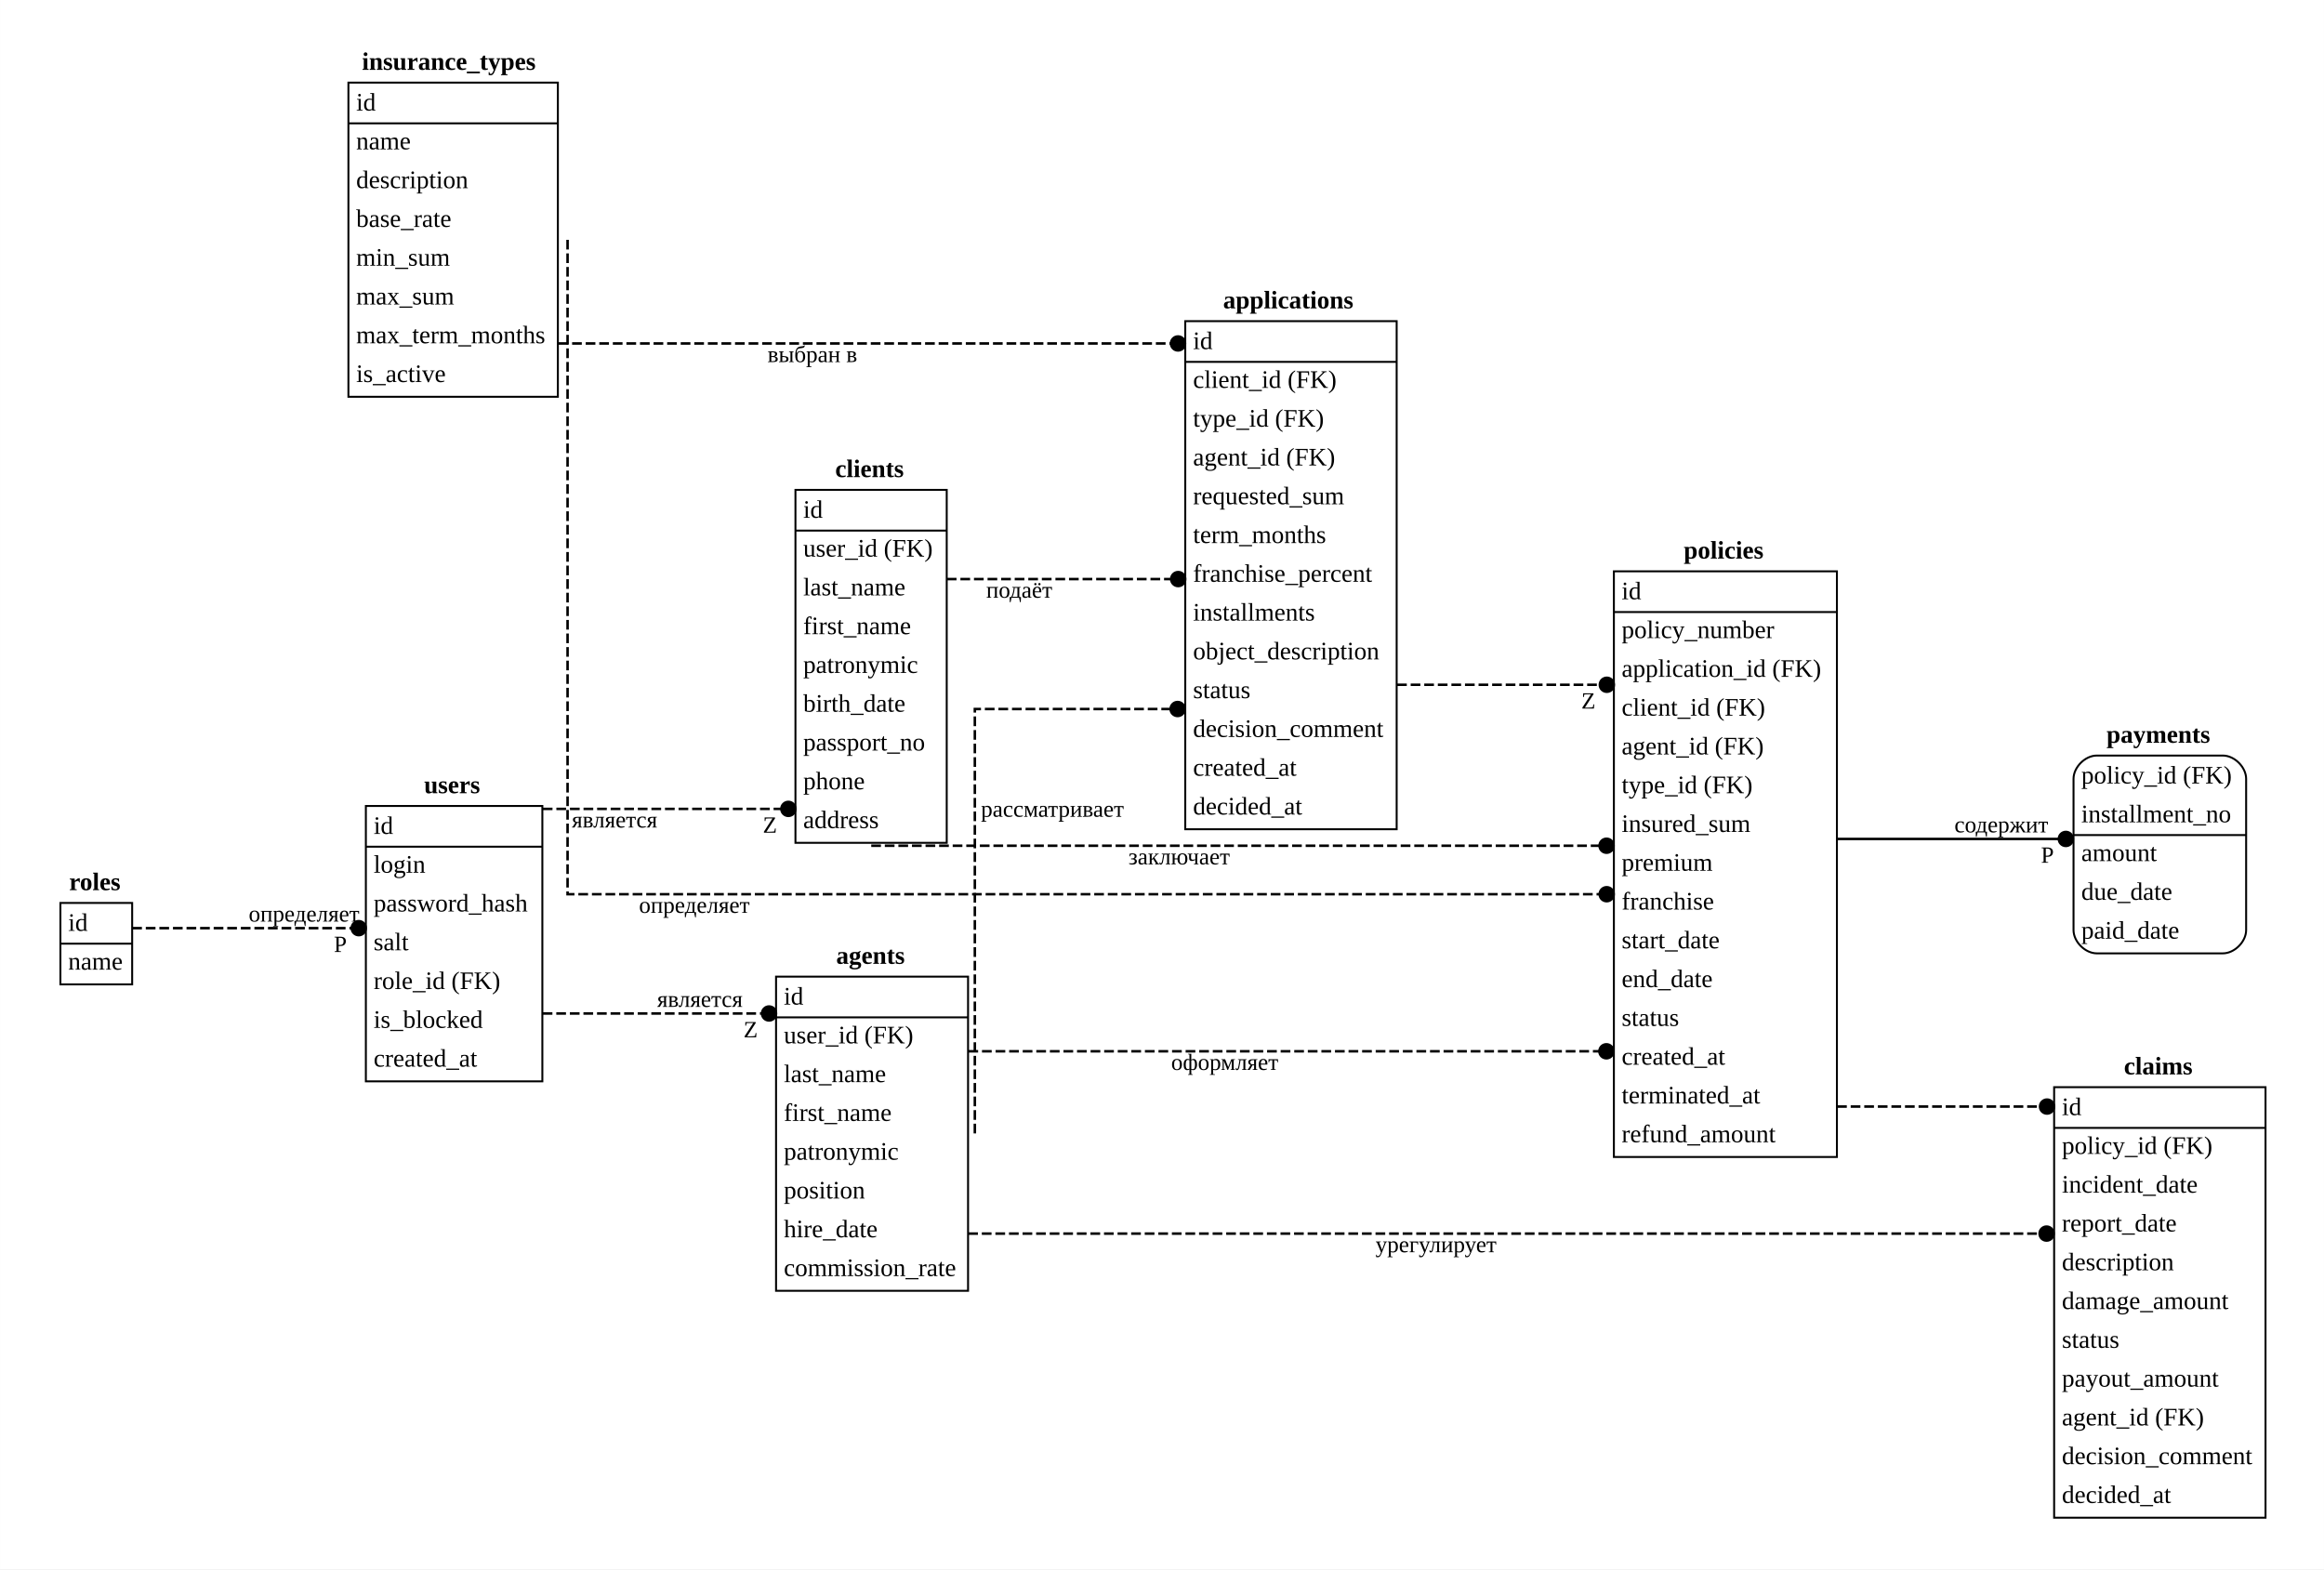
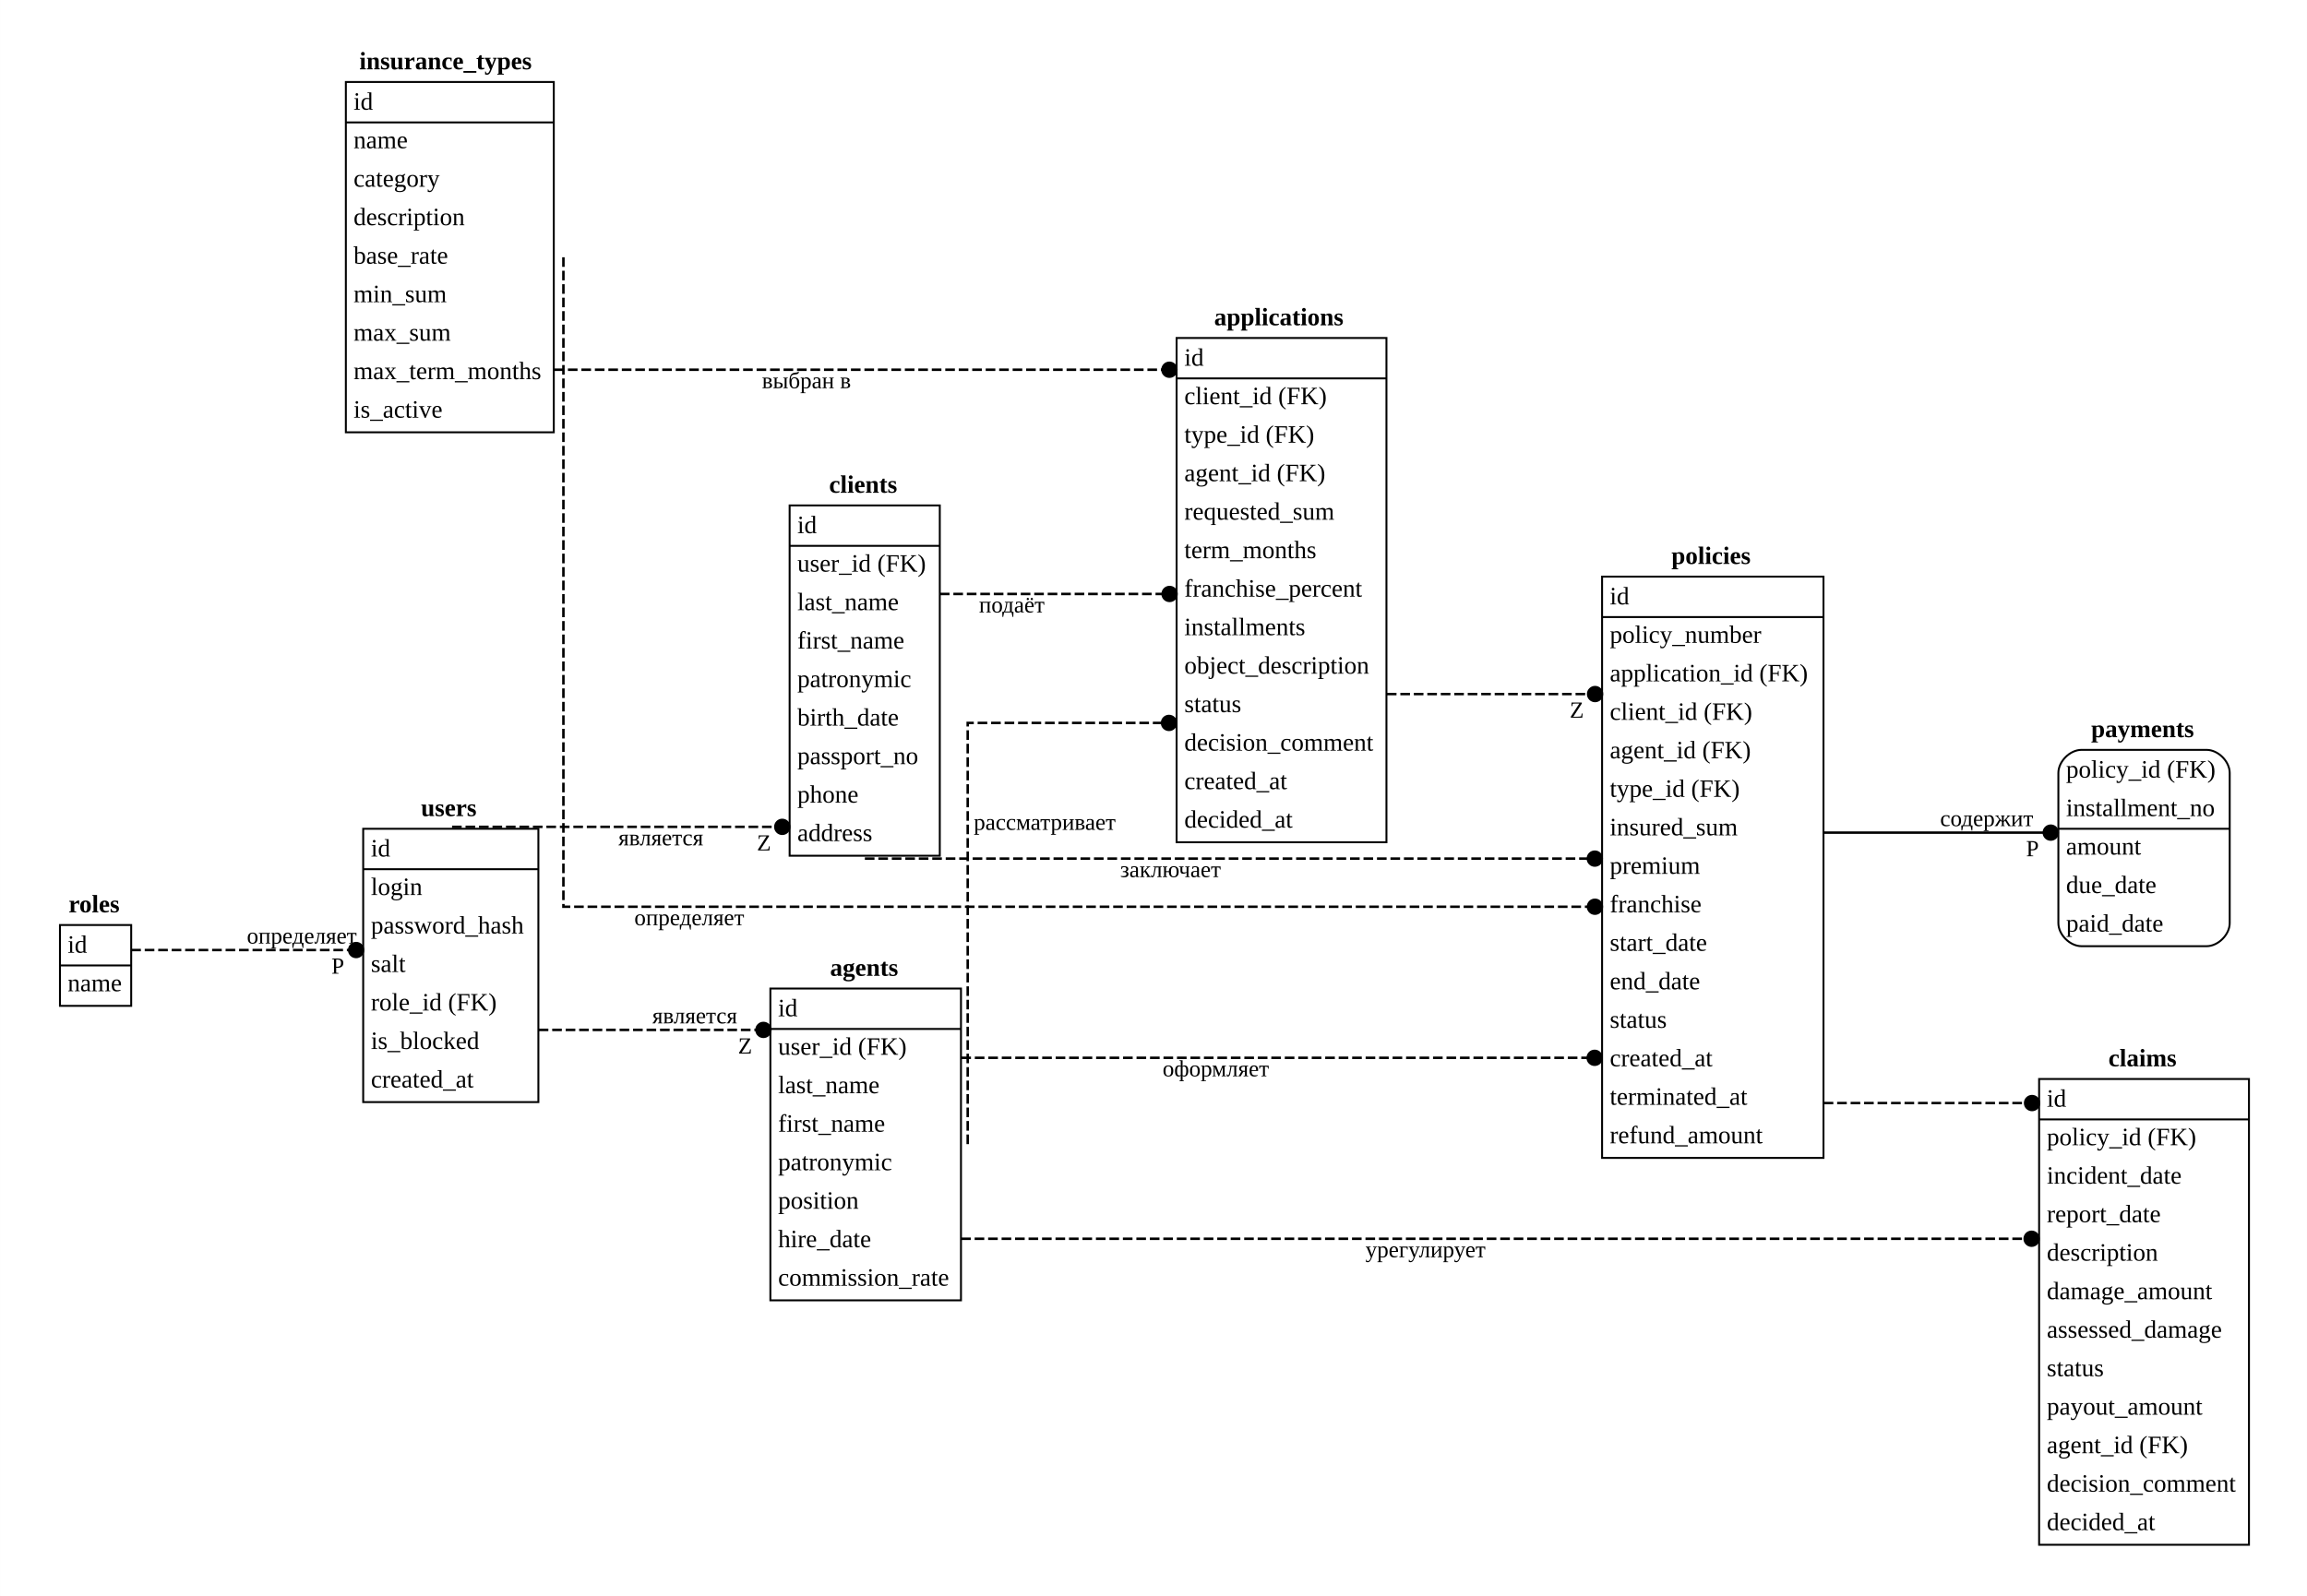
- <svg xmlns="http://www.w3.org/2000/svg" width="1198pt" height="809pt" viewBox="0.00 0.00 1198.20 809.20">
-   <g id="graph0" class="graph" transform="scale(1 1) rotate(0) translate(21.6 787.6)">
-     <polygon fill="white" stroke="transparent" points="-21.6,21.6 -21.6,-787.6 1176.6,-787.6 1176.6,21.6 -21.6,21.6" />
+ <svg xmlns="http://www.w3.org/2000/svg" width="1198pt" height="829pt" viewBox="0.00 0.00 1198.20 829.20">
+   <g id="graph0" class="graph" transform="scale(1 1) rotate(0) translate(21.6 807.6)">
+     <polygon fill="white" stroke="transparent" points="-21.6,21.6 -21.6,-807.6 1176.6,-807.6 1176.6,21.6 -21.6,21.6" />
    <g id="node1" class="node">
-       <text text-anchor="start" x="14" y="-328.6" font-family="Liberation Serif" font-weight="bold" font-size="13.00">roles</text>
-       <text text-anchor="start" x="13.5" y="-307.6" font-family="Liberation Serif" font-size="13.00">id</text>
-       <text text-anchor="start" x="13.5" y="-287.6" font-family="Liberation Serif" font-size="13.00">name</text>
-       <polygon fill="black" stroke="black" points="9.5,-301 9.5,-301 46.5,-301 46.5,-301 9.5,-301" />
-       <polygon fill="none" stroke="black" points="9.5,-280 9.5,-322 46.5,-322 46.5,-280 9.5,-280" />
+       <text text-anchor="start" x="14" y="-333.6" font-family="Liberation Serif" font-weight="bold" font-size="13.00">roles</text>
+       <text text-anchor="start" x="13.5" y="-312.6" font-family="Liberation Serif" font-size="13.00">id</text>
+       <text text-anchor="start" x="13.5" y="-292.6" font-family="Liberation Serif" font-size="13.00">name</text>
+       <polygon fill="black" stroke="black" points="9.5,-306 9.5,-306 46.5,-306 46.5,-306 9.5,-306" />
+       <polygon fill="none" stroke="black" points="9.5,-285 9.5,-327 46.5,-327 46.5,-285 9.5,-285" />
    </g>
    <g id="node2" class="node">
-       <text text-anchor="start" x="197" y="-378.6" font-family="Liberation Serif" font-weight="bold" font-size="13.00">users</text>
-       <text text-anchor="start" x="171" y="-357.6" font-family="Liberation Serif" font-size="13.00">id</text>
-       <text text-anchor="start" x="171" y="-337.6" font-family="Liberation Serif" font-size="13.00">login</text>
-       <text text-anchor="start" x="171" y="-317.6" font-family="Liberation Serif" font-size="13.00">password_hash</text>
-       <text text-anchor="start" x="171" y="-297.6" font-family="Liberation Serif" font-size="13.00">salt</text>
-       <text text-anchor="start" x="171" y="-277.6" font-family="Liberation Serif" font-size="13.00">role_id (FK)</text>
-       <text text-anchor="start" x="171" y="-257.6" font-family="Liberation Serif" font-size="13.00">is_blocked</text>
-       <text text-anchor="start" x="171" y="-237.6" font-family="Liberation Serif" font-size="13.00">created_at</text>
-       <polygon fill="black" stroke="black" points="167,-351 167,-351 258,-351 258,-351 167,-351" />
-       <polygon fill="none" stroke="black" points="167,-230 167,-372 258,-372 258,-230 167,-230" />
+       <text text-anchor="start" x="197" y="-383.6" font-family="Liberation Serif" font-weight="bold" font-size="13.00">users</text>
+       <text text-anchor="start" x="171" y="-362.6" font-family="Liberation Serif" font-size="13.00">id</text>
+       <text text-anchor="start" x="171" y="-342.6" font-family="Liberation Serif" font-size="13.00">login</text>
+       <text text-anchor="start" x="171" y="-322.6" font-family="Liberation Serif" font-size="13.00">password_hash</text>
+       <text text-anchor="start" x="171" y="-302.6" font-family="Liberation Serif" font-size="13.00">salt</text>
+       <text text-anchor="start" x="171" y="-282.6" font-family="Liberation Serif" font-size="13.00">role_id (FK)</text>
+       <text text-anchor="start" x="171" y="-262.6" font-family="Liberation Serif" font-size="13.00">is_blocked</text>
+       <text text-anchor="start" x="171" y="-242.6" font-family="Liberation Serif" font-size="13.00">created_at</text>
+       <polygon fill="black" stroke="black" points="167,-356 167,-356 258,-356 258,-356 167,-356" />
+       <polygon fill="none" stroke="black" points="167,-235 167,-377 258,-377 258,-235 167,-235" />
    </g>
    <g id="edge1" class="edge">
-       <path fill="none" stroke="black" stroke-width="1.3" stroke-dasharray="5,2" d="M46.53,-309C46.53,-309 159.73,-309 159.73,-309" />
-       <ellipse fill="black" stroke="black" stroke-width="1.3" cx="163.33" cy="-309" rx="3.6" ry="3.6" />
-       <text text-anchor="middle" x="135.13" y="-312.4" font-family="Liberation Serif" font-size="12.00"> определяет </text>
-       <text text-anchor="middle" x="153.82" y="-296.72" font-family="Liberation Serif" font-size="12.00">P</text>
+       <path fill="none" stroke="black" stroke-width="1.3" stroke-dasharray="5,2" d="M46.53,-314C46.53,-314 159.73,-314 159.73,-314" />
+       <ellipse fill="black" stroke="black" stroke-width="1.3" cx="163.33" cy="-314" rx="3.6" ry="3.6" />
+       <text text-anchor="middle" x="135.13" y="-317.4" font-family="Liberation Serif" font-size="12.00"> определяет </text>
+       <text text-anchor="middle" x="153.82" y="-301.72" font-family="Liberation Serif" font-size="12.00">P</text>
    </g>
    <g id="node3" class="node">
-       <text text-anchor="start" x="409" y="-541.6" font-family="Liberation Serif" font-weight="bold" font-size="13.00">clients</text>
-       <text text-anchor="start" x="392.5" y="-520.6" font-family="Liberation Serif" font-size="13.00">id</text>
-       <text text-anchor="start" x="392.5" y="-500.6" font-family="Liberation Serif" font-size="13.00">user_id (FK)</text>
-       <text text-anchor="start" x="392.5" y="-480.6" font-family="Liberation Serif" font-size="13.00">last_name</text>
-       <text text-anchor="start" x="392.5" y="-460.6" font-family="Liberation Serif" font-size="13.00">first_name</text>
-       <text text-anchor="start" x="392.5" y="-440.6" font-family="Liberation Serif" font-size="13.00">patronymic</text>
-       <text text-anchor="start" x="392.5" y="-420.6" font-family="Liberation Serif" font-size="13.00">birth_date</text>
-       <text text-anchor="start" x="392.5" y="-400.6" font-family="Liberation Serif" font-size="13.00">passport_no</text>
-       <text text-anchor="start" x="392.5" y="-380.6" font-family="Liberation Serif" font-size="13.00">phone</text>
-       <text text-anchor="start" x="392.5" y="-360.6" font-family="Liberation Serif" font-size="13.00">address</text>
-       <polygon fill="black" stroke="black" points="388.5,-514 388.5,-514 466.5,-514 466.5,-514 388.5,-514" />
-       <polygon fill="none" stroke="black" points="388.5,-353 388.5,-535 466.5,-535 466.5,-353 388.5,-353" />
+       <text text-anchor="start" x="409" y="-551.6" font-family="Liberation Serif" font-weight="bold" font-size="13.00">clients</text>
+       <text text-anchor="start" x="392.5" y="-530.6" font-family="Liberation Serif" font-size="13.00">id</text>
+       <text text-anchor="start" x="392.5" y="-510.6" font-family="Liberation Serif" font-size="13.00">user_id (FK)</text>
+       <text text-anchor="start" x="392.5" y="-490.6" font-family="Liberation Serif" font-size="13.00">last_name</text>
+       <text text-anchor="start" x="392.5" y="-470.6" font-family="Liberation Serif" font-size="13.00">first_name</text>
+       <text text-anchor="start" x="392.5" y="-450.6" font-family="Liberation Serif" font-size="13.00">patronymic</text>
+       <text text-anchor="start" x="392.5" y="-430.6" font-family="Liberation Serif" font-size="13.00">birth_date</text>
+       <text text-anchor="start" x="392.5" y="-410.6" font-family="Liberation Serif" font-size="13.00">passport_no</text>
+       <text text-anchor="start" x="392.5" y="-390.6" font-family="Liberation Serif" font-size="13.00">phone</text>
+       <text text-anchor="start" x="392.5" y="-370.6" font-family="Liberation Serif" font-size="13.00">address</text>
+       <polygon fill="black" stroke="black" points="388.5,-524 388.5,-524 466.5,-524 466.5,-524 388.5,-524" />
+       <polygon fill="none" stroke="black" points="388.5,-363 388.5,-545 466.5,-545 466.5,-363 388.5,-363" />
    </g>
    <g id="edge2" class="edge">
-       <path fill="none" stroke="black" stroke-width="1.3" stroke-dasharray="5,2" d="M258.23,-370.5C258.23,-370.5 381.25,-370.5 381.25,-370.5" />
-       <ellipse fill="black" stroke="black" stroke-width="1.3" cx="384.85" cy="-370.5" rx="3.6" ry="3.6" />
-       <text text-anchor="middle" x="295.24" y="-360.9" font-family="Liberation Serif" font-size="12.00"> является </text>
-       <text text-anchor="middle" x="375.34" y="-358.22" font-family="Liberation Serif" font-size="12.00">Z</text>
+       <path fill="none" stroke="black" stroke-width="1.3" stroke-dasharray="5,2" d="M213.16,-378C213.16,-378 381.07,-378 381.07,-378" />
+       <ellipse fill="black" stroke="black" stroke-width="1.3" cx="384.67" cy="-378" rx="3.6" ry="3.6" />
+       <text text-anchor="middle" x="321.61" y="-368.4" font-family="Liberation Serif" font-size="12.00"> является </text>
+       <text text-anchor="middle" x="375.16" y="-365.72" font-family="Liberation Serif" font-size="12.00">Z</text>
    </g>
    <g id="node4" class="node">
-       <text text-anchor="start" x="409.5" y="-290.6" font-family="Liberation Serif" font-weight="bold" font-size="13.00">agents</text>
-       <text text-anchor="start" x="382.5" y="-269.6" font-family="Liberation Serif" font-size="13.00">id</text>
-       <text text-anchor="start" x="382.5" y="-249.6" font-family="Liberation Serif" font-size="13.00">user_id (FK)</text>
-       <text text-anchor="start" x="382.5" y="-229.6" font-family="Liberation Serif" font-size="13.00">last_name</text>
-       <text text-anchor="start" x="382.5" y="-209.6" font-family="Liberation Serif" font-size="13.00">first_name</text>
-       <text text-anchor="start" x="382.5" y="-189.6" font-family="Liberation Serif" font-size="13.00">patronymic</text>
-       <text text-anchor="start" x="382.5" y="-169.6" font-family="Liberation Serif" font-size="13.00">position</text>
-       <text text-anchor="start" x="382.5" y="-149.6" font-family="Liberation Serif" font-size="13.00">hire_date</text>
-       <text text-anchor="start" x="382.5" y="-129.6" font-family="Liberation Serif" font-size="13.00">commission_rate</text>
-       <polygon fill="black" stroke="black" points="378.5,-263 378.5,-263 477.5,-263 477.5,-263 378.5,-263" />
-       <polygon fill="none" stroke="black" points="378.5,-122 378.5,-284 477.5,-284 477.5,-122 378.5,-122" />
+       <text text-anchor="start" x="409.5" y="-300.6" font-family="Liberation Serif" font-weight="bold" font-size="13.00">agents</text>
+       <text text-anchor="start" x="382.5" y="-279.6" font-family="Liberation Serif" font-size="13.00">id</text>
+       <text text-anchor="start" x="382.5" y="-259.6" font-family="Liberation Serif" font-size="13.00">user_id (FK)</text>
+       <text text-anchor="start" x="382.5" y="-239.6" font-family="Liberation Serif" font-size="13.00">last_name</text>
+       <text text-anchor="start" x="382.5" y="-219.6" font-family="Liberation Serif" font-size="13.00">first_name</text>
+       <text text-anchor="start" x="382.5" y="-199.6" font-family="Liberation Serif" font-size="13.00">patronymic</text>
+       <text text-anchor="start" x="382.5" y="-179.6" font-family="Liberation Serif" font-size="13.00">position</text>
+       <text text-anchor="start" x="382.5" y="-159.6" font-family="Liberation Serif" font-size="13.00">hire_date</text>
+       <text text-anchor="start" x="382.5" y="-139.6" font-family="Liberation Serif" font-size="13.00">commission_rate</text>
+       <polygon fill="black" stroke="black" points="378.5,-273 378.5,-273 477.5,-273 477.5,-273 378.5,-273" />
+       <polygon fill="none" stroke="black" points="378.5,-132 378.5,-294 477.5,-294 477.5,-132 378.5,-132" />
    </g>
    <g id="edge3" class="edge">
-       <path fill="none" stroke="black" stroke-width="1.3" stroke-dasharray="5,2" d="M258.18,-265C258.18,-265 371.29,-265 371.29,-265" />
-       <ellipse fill="black" stroke="black" stroke-width="1.3" cx="374.89" cy="-265" rx="3.6" ry="3.6" />
-       <text text-anchor="middle" x="339.23" y="-268.4" font-family="Liberation Serif" font-size="12.00"> является </text>
-       <text text-anchor="middle" x="365.38" y="-252.72" font-family="Liberation Serif" font-size="12.00">Z</text>
+       <path fill="none" stroke="black" stroke-width="1.3" stroke-dasharray="5,2" d="M258.18,-272.5C258.18,-272.5 371.29,-272.5 371.29,-272.5" />
+       <ellipse fill="black" stroke="black" stroke-width="1.3" cx="374.89" cy="-272.5" rx="3.6" ry="3.6" />
+       <text text-anchor="middle" x="339.23" y="-275.9" font-family="Liberation Serif" font-size="12.00"> является </text>
+       <text text-anchor="middle" x="365.38" y="-260.22" font-family="Liberation Serif" font-size="12.00">Z</text>
    </g>
    <g id="node6" class="node">
-       <text text-anchor="start" x="609" y="-628.6" font-family="Liberation Serif" font-weight="bold" font-size="13.00">applications</text>
-       <text text-anchor="start" x="593.5" y="-607.6" font-family="Liberation Serif" font-size="13.00">id</text>
-       <text text-anchor="start" x="593.5" y="-587.6" font-family="Liberation Serif" font-size="13.00">client_id (FK)</text>
-       <text text-anchor="start" x="593.5" y="-567.6" font-family="Liberation Serif" font-size="13.00">type_id (FK)</text>
-       <text text-anchor="start" x="593.5" y="-547.6" font-family="Liberation Serif" font-size="13.00">agent_id (FK)</text>
-       <text text-anchor="start" x="593.5" y="-527.6" font-family="Liberation Serif" font-size="13.00">requested_sum</text>
-       <text text-anchor="start" x="593.5" y="-507.6" font-family="Liberation Serif" font-size="13.00">term_months</text>
-       <text text-anchor="start" x="593.5" y="-487.6" font-family="Liberation Serif" font-size="13.00">franchise_percent</text>
-       <text text-anchor="start" x="593.5" y="-467.6" font-family="Liberation Serif" font-size="13.00">installments</text>
-       <text text-anchor="start" x="593.5" y="-447.6" font-family="Liberation Serif" font-size="13.00">object_description</text>
-       <text text-anchor="start" x="593.5" y="-427.6" font-family="Liberation Serif" font-size="13.00">status</text>
-       <text text-anchor="start" x="593.5" y="-407.6" font-family="Liberation Serif" font-size="13.00">decision_comment</text>
-       <text text-anchor="start" x="593.5" y="-387.6" font-family="Liberation Serif" font-size="13.00">created_at</text>
-       <text text-anchor="start" x="593.5" y="-367.6" font-family="Liberation Serif" font-size="13.00">decided_at</text>
-       <polygon fill="black" stroke="black" points="589.5,-601 589.5,-601 698.5,-601 698.5,-601 589.5,-601" />
-       <polygon fill="none" stroke="black" points="589.5,-360 589.5,-622 698.5,-622 698.5,-360 589.5,-360" />
+       <text text-anchor="start" x="609" y="-638.6" font-family="Liberation Serif" font-weight="bold" font-size="13.00">applications</text>
+       <text text-anchor="start" x="593.5" y="-617.6" font-family="Liberation Serif" font-size="13.00">id</text>
+       <text text-anchor="start" x="593.5" y="-597.6" font-family="Liberation Serif" font-size="13.00">client_id (FK)</text>
+       <text text-anchor="start" x="593.5" y="-577.6" font-family="Liberation Serif" font-size="13.00">type_id (FK)</text>
+       <text text-anchor="start" x="593.5" y="-557.6" font-family="Liberation Serif" font-size="13.00">agent_id (FK)</text>
+       <text text-anchor="start" x="593.5" y="-537.6" font-family="Liberation Serif" font-size="13.00">requested_sum</text>
+       <text text-anchor="start" x="593.5" y="-517.6" font-family="Liberation Serif" font-size="13.00">term_months</text>
+       <text text-anchor="start" x="593.5" y="-497.6" font-family="Liberation Serif" font-size="13.00">franchise_percent</text>
+       <text text-anchor="start" x="593.5" y="-477.6" font-family="Liberation Serif" font-size="13.00">installments</text>
+       <text text-anchor="start" x="593.5" y="-457.6" font-family="Liberation Serif" font-size="13.00">object_description</text>
+       <text text-anchor="start" x="593.5" y="-437.6" font-family="Liberation Serif" font-size="13.00">status</text>
+       <text text-anchor="start" x="593.5" y="-417.6" font-family="Liberation Serif" font-size="13.00">decision_comment</text>
+       <text text-anchor="start" x="593.5" y="-397.6" font-family="Liberation Serif" font-size="13.00">created_at</text>
+       <text text-anchor="start" x="593.5" y="-377.6" font-family="Liberation Serif" font-size="13.00">decided_at</text>
+       <polygon fill="black" stroke="black" points="589.5,-611 589.5,-611 698.5,-611 698.5,-611 589.5,-611" />
+       <polygon fill="none" stroke="black" points="589.5,-370 589.5,-632 698.5,-632 698.5,-370 589.5,-370" />
    </g>
    <g id="edge4" class="edge">
-       <path fill="none" stroke="black" stroke-width="1.3" stroke-dasharray="5,2" d="M466.55,-489C466.55,-489 582.25,-489 582.25,-489" />
-       <ellipse fill="black" stroke="black" stroke-width="1.3" cx="585.85" cy="-489" rx="3.6" ry="3.6" />
-       <text text-anchor="middle" x="503.9" y="-479.4" font-family="Liberation Serif" font-size="12.00"> подаёт </text>
+       <path fill="none" stroke="black" stroke-width="1.3" stroke-dasharray="5,2" d="M466.55,-499C466.55,-499 582.25,-499 582.25,-499" />
+       <ellipse fill="black" stroke="black" stroke-width="1.3" cx="585.85" cy="-499" rx="3.6" ry="3.6" />
+       <text text-anchor="middle" x="503.9" y="-489.4" font-family="Liberation Serif" font-size="12.00"> подаёт </text>
    </g>
    <g id="node7" class="node">
-       <text text-anchor="start" x="846.5" y="-499.6" font-family="Liberation Serif" font-weight="bold" font-size="13.00">policies</text>
-       <text text-anchor="start" x="814.5" y="-478.6" font-family="Liberation Serif" font-size="13.00">id</text>
-       <text text-anchor="start" x="814.5" y="-458.6" font-family="Liberation Serif" font-size="13.00">policy_number</text>
-       <text text-anchor="start" x="814.5" y="-438.6" font-family="Liberation Serif" font-size="13.00">application_id (FK)</text>
-       <text text-anchor="start" x="814.5" y="-418.6" font-family="Liberation Serif" font-size="13.00">client_id (FK)</text>
-       <text text-anchor="start" x="814.5" y="-398.6" font-family="Liberation Serif" font-size="13.00">agent_id (FK)</text>
-       <text text-anchor="start" x="814.5" y="-378.6" font-family="Liberation Serif" font-size="13.00">type_id (FK)</text>
-       <text text-anchor="start" x="814.5" y="-358.6" font-family="Liberation Serif" font-size="13.00">insured_sum</text>
-       <text text-anchor="start" x="814.5" y="-338.6" font-family="Liberation Serif" font-size="13.00">premium</text>
-       <text text-anchor="start" x="814.5" y="-318.6" font-family="Liberation Serif" font-size="13.00">franchise</text>
-       <text text-anchor="start" x="814.5" y="-298.6" font-family="Liberation Serif" font-size="13.00">start_date</text>
-       <text text-anchor="start" x="814.5" y="-278.6" font-family="Liberation Serif" font-size="13.00">end_date</text>
-       <text text-anchor="start" x="814.5" y="-258.6" font-family="Liberation Serif" font-size="13.00">status</text>
-       <text text-anchor="start" x="814.5" y="-238.6" font-family="Liberation Serif" font-size="13.00">created_at</text>
-       <text text-anchor="start" x="814.5" y="-218.6" font-family="Liberation Serif" font-size="13.00">terminated_at</text>
-       <text text-anchor="start" x="814.5" y="-198.6" font-family="Liberation Serif" font-size="13.00">refund_amount</text>
-       <polygon fill="black" stroke="black" points="810.5,-472 810.5,-472 925.5,-472 925.5,-472 810.5,-472" />
-       <polygon fill="none" stroke="black" points="810.5,-191 810.5,-493 925.5,-493 925.5,-191 810.5,-191" />
+       <text text-anchor="start" x="846.5" y="-514.6" font-family="Liberation Serif" font-weight="bold" font-size="13.00">policies</text>
+       <text text-anchor="start" x="814.5" y="-493.6" font-family="Liberation Serif" font-size="13.00">id</text>
+       <text text-anchor="start" x="814.5" y="-473.6" font-family="Liberation Serif" font-size="13.00">policy_number</text>
+       <text text-anchor="start" x="814.5" y="-453.6" font-family="Liberation Serif" font-size="13.00">application_id (FK)</text>
+       <text text-anchor="start" x="814.5" y="-433.6" font-family="Liberation Serif" font-size="13.00">client_id (FK)</text>
+       <text text-anchor="start" x="814.5" y="-413.6" font-family="Liberation Serif" font-size="13.00">agent_id (FK)</text>
+       <text text-anchor="start" x="814.5" y="-393.6" font-family="Liberation Serif" font-size="13.00">type_id (FK)</text>
+       <text text-anchor="start" x="814.5" y="-373.6" font-family="Liberation Serif" font-size="13.00">insured_sum</text>
+       <text text-anchor="start" x="814.5" y="-353.6" font-family="Liberation Serif" font-size="13.00">premium</text>
+       <text text-anchor="start" x="814.5" y="-333.6" font-family="Liberation Serif" font-size="13.00">franchise</text>
+       <text text-anchor="start" x="814.5" y="-313.6" font-family="Liberation Serif" font-size="13.00">start_date</text>
+       <text text-anchor="start" x="814.5" y="-293.6" font-family="Liberation Serif" font-size="13.00">end_date</text>
+       <text text-anchor="start" x="814.5" y="-273.6" font-family="Liberation Serif" font-size="13.00">status</text>
+       <text text-anchor="start" x="814.5" y="-253.6" font-family="Liberation Serif" font-size="13.00">created_at</text>
+       <text text-anchor="start" x="814.5" y="-233.6" font-family="Liberation Serif" font-size="13.00">terminated_at</text>
+       <text text-anchor="start" x="814.5" y="-213.6" font-family="Liberation Serif" font-size="13.00">refund_amount</text>
+       <polygon fill="black" stroke="black" points="810.5,-487 810.5,-487 925.5,-487 925.5,-487 810.5,-487" />
+       <polygon fill="none" stroke="black" points="810.5,-206 810.5,-508 925.5,-508 925.5,-206 810.5,-206" />
    </g>
    <g id="edge8" class="edge">
-       <path fill="none" stroke="black" stroke-width="1.3" stroke-dasharray="5,2" d="M427.58,-351.5C427.58,-351.5 803.12,-351.5 803.12,-351.5" />
-       <ellipse fill="black" stroke="black" stroke-width="1.3" cx="806.72" cy="-351.5" rx="3.6" ry="3.6" />
-       <text text-anchor="middle" x="586.35" y="-341.9" font-family="Liberation Serif" font-size="12.00"> заключает </text>
+       <path fill="none" stroke="black" stroke-width="1.3" stroke-dasharray="5,2" d="M427.58,-361.5C427.58,-361.5 803.12,-361.5 803.12,-361.5" />
+       <ellipse fill="black" stroke="black" stroke-width="1.3" cx="806.72" cy="-361.5" rx="3.6" ry="3.6" />
+       <text text-anchor="middle" x="586.35" y="-351.9" font-family="Liberation Serif" font-size="12.00"> заключает </text>
    </g>
    <g id="edge6" class="edge">
-       <path fill="none" stroke="black" stroke-width="1.3" stroke-dasharray="5,2" d="M481,-203.16C481,-209.79 481,-422 481,-422 481,-422 581.95,-422 581.95,-422" />
-       <ellipse fill="black" stroke="black" stroke-width="1.3" cx="585.55" cy="-422" rx="3.6" ry="3.6" />
-       <text text-anchor="middle" x="521" y="-366.45" font-family="Liberation Serif" font-size="12.00"> рассматривает </text>
+       <path fill="none" stroke="black" stroke-width="1.3" stroke-dasharray="5,2" d="M481,-213.16C481,-219.79 481,-432 481,-432 481,-432 581.95,-432 581.95,-432" />
+       <ellipse fill="black" stroke="black" stroke-width="1.3" cx="585.55" cy="-432" rx="3.6" ry="3.6" />
+       <text text-anchor="middle" x="521" y="-376.45" font-family="Liberation Serif" font-size="12.00"> рассматривает </text>
    </g>
    <g id="edge9" class="edge">
-       <path fill="none" stroke="black" stroke-width="1.3" stroke-dasharray="5,2" d="M477.69,-245.5C477.69,-245.5 803.04,-245.5 803.04,-245.5" />
-       <ellipse fill="black" stroke="black" stroke-width="1.3" cx="806.64" cy="-245.5" rx="3.6" ry="3.6" />
-       <text text-anchor="middle" x="609.86" y="-235.9" font-family="Liberation Serif" font-size="12.00"> оформляет </text>
+       <path fill="none" stroke="black" stroke-width="1.3" stroke-dasharray="5,2" d="M477.69,-258C477.69,-258 803.04,-258 803.04,-258" />
+       <ellipse fill="black" stroke="black" stroke-width="1.3" cx="806.64" cy="-258" rx="3.6" ry="3.6" />
+       <text text-anchor="middle" x="609.86" y="-248.4" font-family="Liberation Serif" font-size="12.00"> оформляет </text>
    </g>
    <g id="node9" class="node">
-       <text text-anchor="start" x="1073.5" y="-233.6" font-family="Liberation Serif" font-weight="bold" font-size="13.00">claims</text>
-       <text text-anchor="start" x="1041.5" y="-212.6" font-family="Liberation Serif" font-size="13.00">id</text>
-       <text text-anchor="start" x="1041.5" y="-192.6" font-family="Liberation Serif" font-size="13.00">policy_id (FK)</text>
-       <text text-anchor="start" x="1041.5" y="-172.6" font-family="Liberation Serif" font-size="13.00">incident_date</text>
-       <text text-anchor="start" x="1041.5" y="-152.6" font-family="Liberation Serif" font-size="13.00">report_date</text>
-       <text text-anchor="start" x="1041.5" y="-132.6" font-family="Liberation Serif" font-size="13.00">description</text>
-       <text text-anchor="start" x="1041.5" y="-112.6" font-family="Liberation Serif" font-size="13.00">damage_amount</text>
+       <text text-anchor="start" x="1073.5" y="-253.6" font-family="Liberation Serif" font-weight="bold" font-size="13.00">claims</text>
+       <text text-anchor="start" x="1041.5" y="-232.6" font-family="Liberation Serif" font-size="13.00">id</text>
+       <text text-anchor="start" x="1041.5" y="-212.6" font-family="Liberation Serif" font-size="13.00">policy_id (FK)</text>
+       <text text-anchor="start" x="1041.5" y="-192.6" font-family="Liberation Serif" font-size="13.00">incident_date</text>
+       <text text-anchor="start" x="1041.5" y="-172.6" font-family="Liberation Serif" font-size="13.00">report_date</text>
+       <text text-anchor="start" x="1041.5" y="-152.6" font-family="Liberation Serif" font-size="13.00">description</text>
+       <text text-anchor="start" x="1041.5" y="-132.6" font-family="Liberation Serif" font-size="13.00">damage_amount</text>
+       <text text-anchor="start" x="1041.5" y="-112.6" font-family="Liberation Serif" font-size="13.00">assessed_damage</text>
      <text text-anchor="start" x="1041.5" y="-92.6" font-family="Liberation Serif" font-size="13.00">status</text>
      <text text-anchor="start" x="1041.5" y="-72.6" font-family="Liberation Serif" font-size="13.00">payout_amount</text>
      <text text-anchor="start" x="1041.5" y="-52.6" font-family="Liberation Serif" font-size="13.00">agent_id (FK)</text>
      <text text-anchor="start" x="1041.5" y="-32.6" font-family="Liberation Serif" font-size="13.00">decision_comment</text>
      <text text-anchor="start" x="1041.5" y="-12.6" font-family="Liberation Serif" font-size="13.00">decided_at</text>
-       <polygon fill="black" stroke="black" points="1037.5,-206 1037.5,-206 1146.5,-206 1146.5,-206 1037.5,-206" />
-       <polygon fill="none" stroke="black" points="1037.5,-5 1037.5,-227 1146.5,-227 1146.5,-5 1037.5,-5" />
+       <polygon fill="black" stroke="black" points="1037.5,-226 1037.5,-226 1146.5,-226 1146.5,-226 1037.5,-226" />
+       <polygon fill="none" stroke="black" points="1037.5,-5 1037.5,-247 1146.5,-247 1146.5,-5 1037.5,-5" />
    </g>
    <g id="edge13" class="edge">
-       <path fill="none" stroke="black" stroke-width="1.3" stroke-dasharray="5,2" d="M477.6,-151.5C477.6,-151.5 1030,-151.5 1030,-151.5" />
-       <ellipse fill="black" stroke="black" stroke-width="1.3" cx="1033.6" cy="-151.5" rx="3.6" ry="3.6" />
-       <text text-anchor="middle" x="718.8" y="-141.9" font-family="Liberation Serif" font-size="12.00"> урегулирует </text>
+       <path fill="none" stroke="black" stroke-width="1.3" stroke-dasharray="5,2" d="M477.6,-164C477.6,-164 1030,-164 1030,-164" />
+       <ellipse fill="black" stroke="black" stroke-width="1.3" cx="1033.6" cy="-164" rx="3.6" ry="3.6" />
+       <text text-anchor="middle" x="718.8" y="-154.4" font-family="Liberation Serif" font-size="12.00"> урегулирует </text>
    </g>
    <g id="node5" class="node">
-       <text text-anchor="start" x="165" y="-751.6" font-family="Liberation Serif" font-weight="bold" font-size="13.00">insurance_types</text>
-       <text text-anchor="start" x="162" y="-730.6" font-family="Liberation Serif" font-size="13.00">id</text>
-       <text text-anchor="start" x="162" y="-710.6" font-family="Liberation Serif" font-size="13.00">name</text>
+       <text text-anchor="start" x="165" y="-771.6" font-family="Liberation Serif" font-weight="bold" font-size="13.00">insurance_types</text>
+       <text text-anchor="start" x="162" y="-750.6" font-family="Liberation Serif" font-size="13.00">id</text>
+       <text text-anchor="start" x="162" y="-730.6" font-family="Liberation Serif" font-size="13.00">name</text>
+       <text text-anchor="start" x="162" y="-710.6" font-family="Liberation Serif" font-size="13.00">category</text>
      <text text-anchor="start" x="162" y="-690.6" font-family="Liberation Serif" font-size="13.00">description</text>
      <text text-anchor="start" x="162" y="-670.6" font-family="Liberation Serif" font-size="13.00">base_rate</text>
      <text text-anchor="start" x="162" y="-650.6" font-family="Liberation Serif" font-size="13.00">min_sum</text>
      <text text-anchor="start" x="162" y="-630.6" font-family="Liberation Serif" font-size="13.00">max_sum</text>
      <text text-anchor="start" x="162" y="-610.6" font-family="Liberation Serif" font-size="13.00">max_term_months</text>
      <text text-anchor="start" x="162" y="-590.6" font-family="Liberation Serif" font-size="13.00">is_active</text>
-       <polygon fill="black" stroke="black" points="158,-724 158,-724 266,-724 266,-724 158,-724" />
-       <polygon fill="none" stroke="black" points="158,-583 158,-745 266,-745 266,-583 158,-583" />
+       <polygon fill="black" stroke="black" points="158,-744 158,-744 266,-744 266,-744 158,-744" />
+       <polygon fill="none" stroke="black" points="158,-583 158,-765 266,-765 266,-583 158,-583" />
    </g>
    <g id="edge5" class="edge">
-       <path fill="none" stroke="black" stroke-width="1.3" stroke-dasharray="5,2" d="M266.34,-610.5C266.34,-610.5 582.16,-610.5 582.16,-610.5" />
-       <ellipse fill="black" stroke="black" stroke-width="1.3" cx="585.76" cy="-610.5" rx="3.6" ry="3.6" />
-       <text text-anchor="middle" x="397.25" y="-600.9" font-family="Liberation Serif" font-size="12.00"> выбран в </text>
+       <path fill="none" stroke="black" stroke-width="1.3" stroke-dasharray="5,2" d="M266.34,-615.5C266.34,-615.5 582.16,-615.5 582.16,-615.5" />
+       <ellipse fill="black" stroke="black" stroke-width="1.3" cx="585.76" cy="-615.5" rx="3.6" ry="3.6" />
+       <text text-anchor="middle" x="397.25" y="-605.9" font-family="Liberation Serif" font-size="12.00"> выбран в </text>
    </g>
    <g id="edge10" class="edge">
-       <path fill="none" stroke="black" stroke-width="1.3" stroke-dasharray="5,2" d="M271,-663.94C271,-658.75 271,-326.5 271,-326.5 271,-326.5 803.19,-326.5 803.19,-326.5" />
-       <ellipse fill="black" stroke="black" stroke-width="1.3" cx="806.79" cy="-326.5" rx="3.6" ry="3.6" />
-       <text text-anchor="middle" x="336.38" y="-316.9" font-family="Liberation Serif" font-size="12.00"> определяет </text>
+       <path fill="none" stroke="black" stroke-width="1.3" stroke-dasharray="5,2" d="M271,-673.94C271,-668.75 271,-336.5 271,-336.5 271,-336.5 803.19,-336.5 803.19,-336.5" />
+       <ellipse fill="black" stroke="black" stroke-width="1.3" cx="806.79" cy="-336.5" rx="3.6" ry="3.6" />
+       <text text-anchor="middle" x="336.38" y="-326.9" font-family="Liberation Serif" font-size="12.00"> определяет </text>
    </g>
    <g id="edge7" class="edge">
-       <path fill="none" stroke="black" stroke-width="1.3" stroke-dasharray="5,2" d="M698.72,-434.5C698.72,-434.5 803.26,-434.5 803.26,-434.5" />
-       <ellipse fill="black" stroke="black" stroke-width="1.3" cx="806.86" cy="-434.5" rx="3.6" ry="3.6" />
-       <text text-anchor="middle" x="797.36" y="-422.22" font-family="Liberation Serif" font-size="12.00">Z</text>
+       <path fill="none" stroke="black" stroke-width="1.3" stroke-dasharray="5,2" d="M698.72,-447C698.72,-447 803.26,-447 803.26,-447" />
+       <ellipse fill="black" stroke="black" stroke-width="1.3" cx="806.86" cy="-447" rx="3.6" ry="3.6" />
+       <text text-anchor="middle" x="797.36" y="-434.72" font-family="Liberation Serif" font-size="12.00">Z</text>
    </g>
    <g id="node8" class="node">
-       <text text-anchor="start" x="1064.5" y="-404.6" font-family="Liberation Serif" font-weight="bold" font-size="13.00">payments</text>
-       <text text-anchor="start" x="1051.5" y="-383.6" font-family="Liberation Serif" font-size="13.00">policy_id (FK)</text>
-       <text text-anchor="start" x="1051.5" y="-363.6" font-family="Liberation Serif" font-size="13.00">installment_no</text>
-       <text text-anchor="start" x="1051.5" y="-343.6" font-family="Liberation Serif" font-size="13.00">amount</text>
-       <text text-anchor="start" x="1051.5" y="-323.6" font-family="Liberation Serif" font-size="13.00">due_date</text>
-       <text text-anchor="start" x="1051.5" y="-303.6" font-family="Liberation Serif" font-size="13.00">paid_date</text>
-       <polygon fill="black" stroke="black" points="1047.5,-357 1047.5,-357 1136.5,-357 1136.5,-357 1047.5,-357" />
-       <path fill="none" stroke="black" d="M1059.5,-296C1059.5,-296 1124.5,-296 1124.5,-296 1130.5,-296 1136.5,-302 1136.5,-308 1136.5,-308 1136.5,-386 1136.5,-386 1136.5,-392 1130.5,-398 1124.5,-398 1124.5,-398 1059.5,-398 1059.5,-398 1053.5,-398 1047.5,-392 1047.5,-386 1047.5,-386 1047.5,-308 1047.5,-308 1047.5,-302 1053.5,-296 1059.5,-296" />
+       <text text-anchor="start" x="1064.5" y="-424.6" font-family="Liberation Serif" font-weight="bold" font-size="13.00">payments</text>
+       <text text-anchor="start" x="1051.5" y="-403.6" font-family="Liberation Serif" font-size="13.00">policy_id (FK)</text>
+       <text text-anchor="start" x="1051.5" y="-383.6" font-family="Liberation Serif" font-size="13.00">installment_no</text>
+       <text text-anchor="start" x="1051.5" y="-363.6" font-family="Liberation Serif" font-size="13.00">amount</text>
+       <text text-anchor="start" x="1051.5" y="-343.6" font-family="Liberation Serif" font-size="13.00">due_date</text>
+       <text text-anchor="start" x="1051.5" y="-323.6" font-family="Liberation Serif" font-size="13.00">paid_date</text>
+       <polygon fill="black" stroke="black" points="1047.5,-377 1047.5,-377 1136.5,-377 1136.5,-377 1047.5,-377" />
+       <path fill="none" stroke="black" d="M1059.5,-316C1059.5,-316 1124.5,-316 1124.5,-316 1130.5,-316 1136.5,-322 1136.5,-328 1136.5,-328 1136.5,-406 1136.5,-406 1136.5,-412 1130.5,-418 1124.5,-418 1124.5,-418 1059.5,-418 1059.5,-418 1053.5,-418 1047.5,-412 1047.5,-406 1047.5,-406 1047.5,-328 1047.5,-328 1047.5,-322 1053.5,-316 1059.5,-316" />
    </g>
    <g id="edge11" class="edge">
-       <path fill="none" stroke="black" stroke-width="1.3" d="M925.6,-355C925.6,-355 1039.94,-355 1039.94,-355" />
-       <ellipse fill="black" stroke="black" stroke-width="1.3" cx="1043.54" cy="-355" rx="3.6" ry="3.6" />
-       <text text-anchor="middle" x="1010.27" y="-358.4" font-family="Liberation Serif" font-size="12.00"> содержит </text>
-       <text text-anchor="middle" x="1034.04" y="-342.72" font-family="Liberation Serif" font-size="12.00">P</text>
+       <path fill="none" stroke="black" stroke-width="1.3" d="M925.6,-375C925.6,-375 1039.94,-375 1039.94,-375" />
+       <ellipse fill="black" stroke="black" stroke-width="1.3" cx="1043.54" cy="-375" rx="3.6" ry="3.6" />
+       <text text-anchor="middle" x="1010.27" y="-378.4" font-family="Liberation Serif" font-size="12.00"> содержит </text>
+       <text text-anchor="middle" x="1034.04" y="-362.72" font-family="Liberation Serif" font-size="12.00">P</text>
    </g>
    <g id="edge12" class="edge">
-       <path fill="none" stroke="black" stroke-width="1.3" stroke-dasharray="5,2" d="M925.6,-217C925.6,-217 1030.23,-217 1030.23,-217" />
-       <ellipse fill="black" stroke="black" stroke-width="1.3" cx="1033.83" cy="-217" rx="3.6" ry="3.6" />
+       <path fill="none" stroke="black" stroke-width="1.3" stroke-dasharray="5,2" d="M925.6,-234.5C925.6,-234.5 1030.23,-234.5 1030.23,-234.5" />
+       <ellipse fill="black" stroke="black" stroke-width="1.3" cx="1033.83" cy="-234.5" rx="3.6" ry="3.6" />
    </g>
  </g>
</svg>
